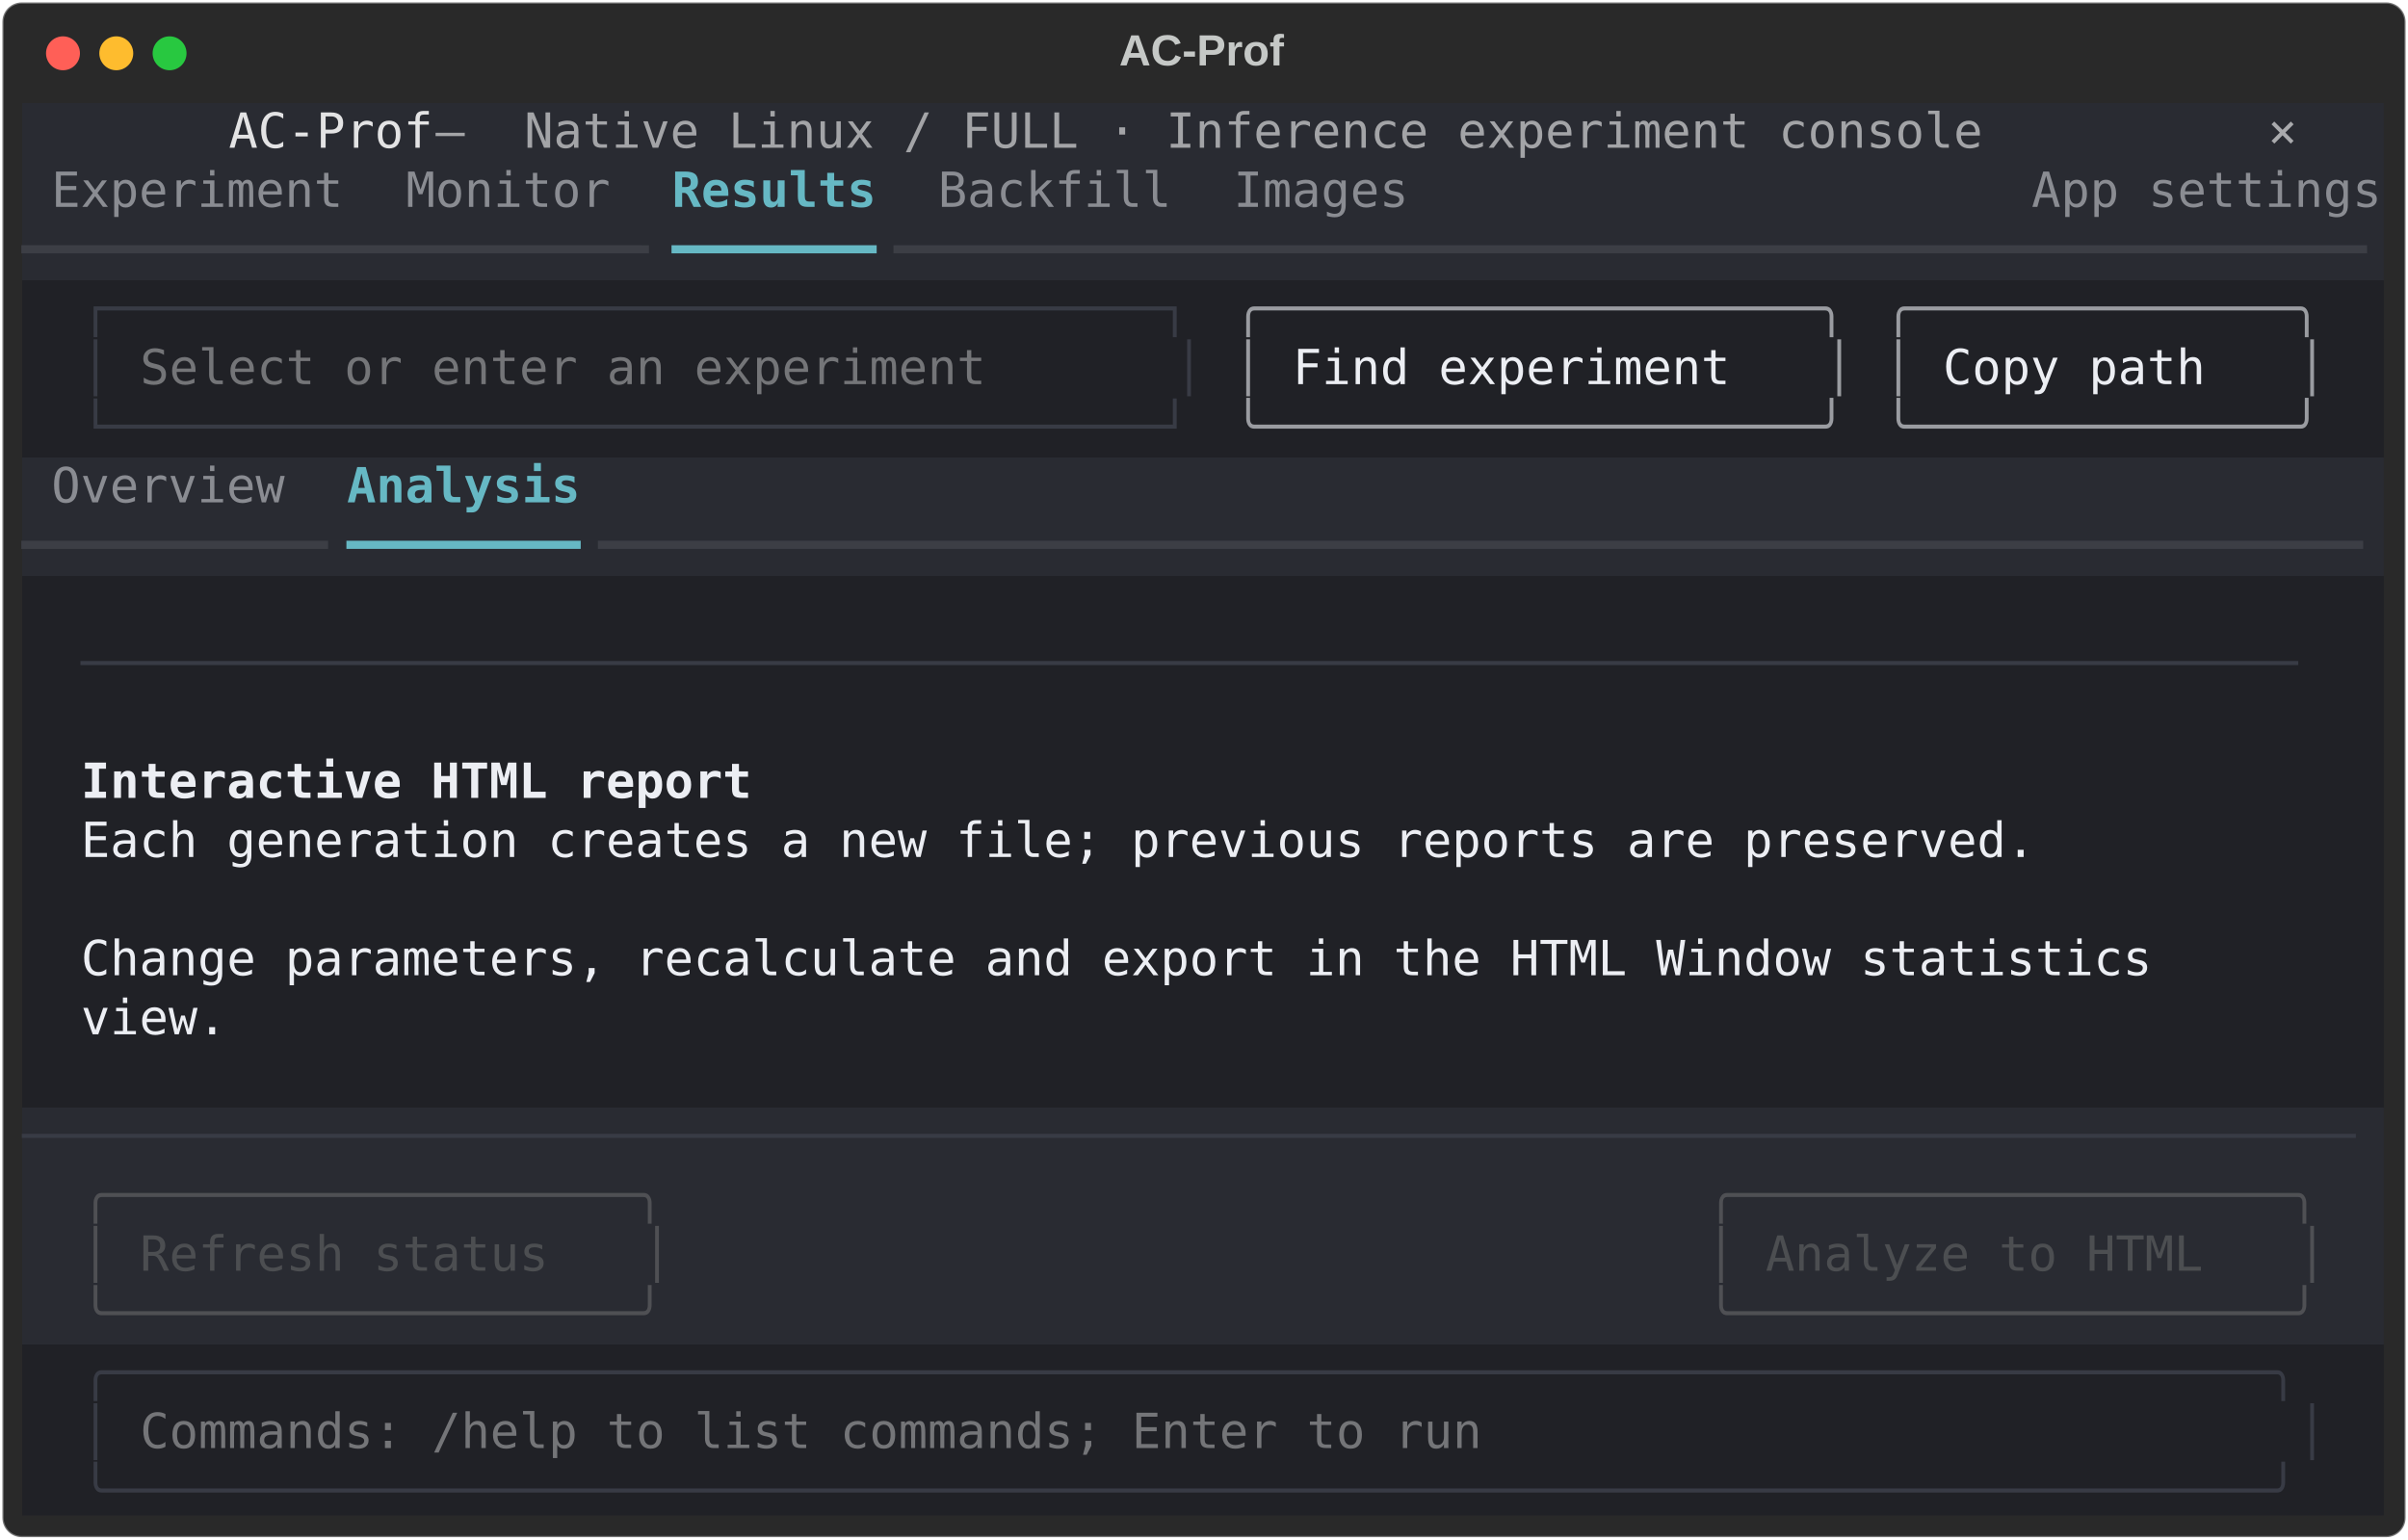
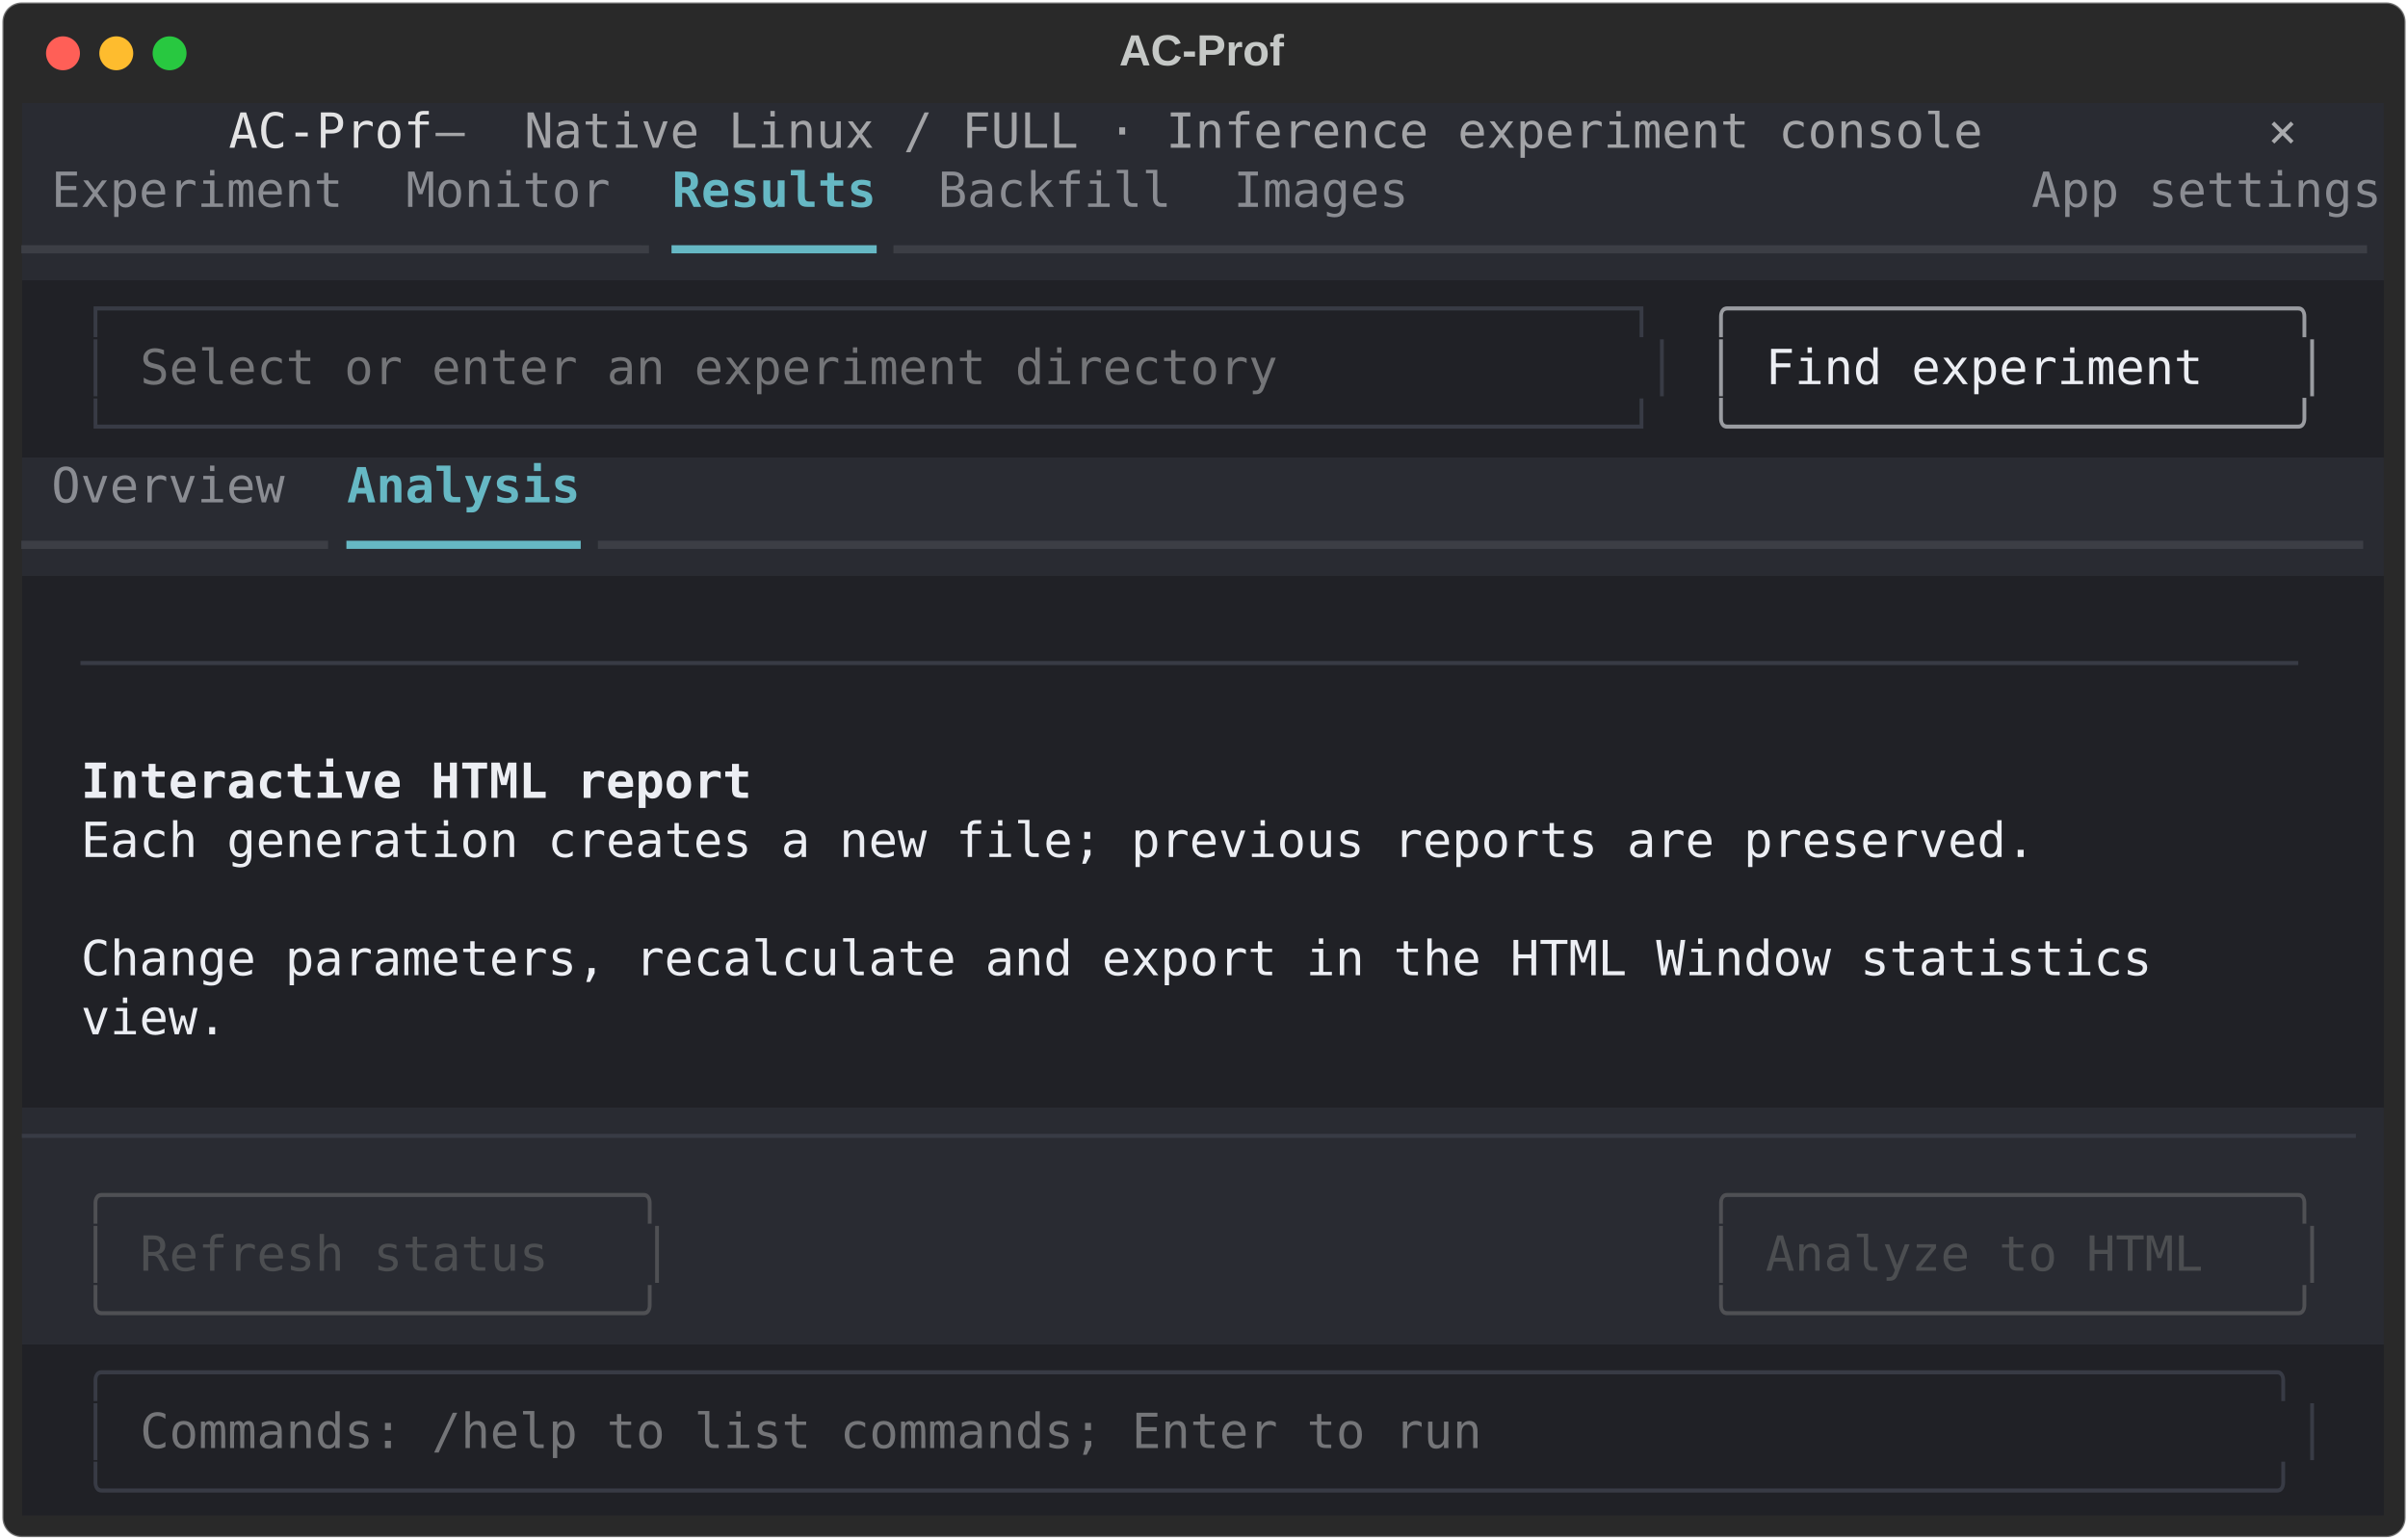
<svg xmlns="http://www.w3.org/2000/svg" class="rich-terminal" viewBox="0 0 994 635.6">
  <style>

    @font-face {
        font-family: "Fira Code";
        src: local("FiraCode-Regular"),
                url("https://cdnjs.cloudflare.com/ajax/libs/firacode/6.2.0/woff2/FiraCode-Regular.woff2") format("woff2"),
                url("https://cdnjs.cloudflare.com/ajax/libs/firacode/6.2.0/woff/FiraCode-Regular.woff") format("woff");
        font-style: normal;
        font-weight: 400;
    }
    @font-face {
        font-family: "Fira Code";
        src: local("FiraCode-Bold"),
                url("https://cdnjs.cloudflare.com/ajax/libs/firacode/6.2.0/woff2/FiraCode-Bold.woff2") format("woff2"),
                url("https://cdnjs.cloudflare.com/ajax/libs/firacode/6.2.0/woff/FiraCode-Bold.woff") format("woff");
        font-style: bold;
        font-weight: 700;
    }

    .terminal-matrix {
        font-family: Fira Code, monospace;
        font-size: 20px;
        line-height: 24.4px;
        font-variant-east-asian: full-width;
    }

    .terminal-title {
        font-size: 18px;
        font-weight: bold;
        font-family: arial;
    }

    .terminal-r1 { fill: #e3e3e4 }
.terminal-r2 { fill: #a3a4a7 }
.terminal-r3 { fill: #c5c8c6 }
.terminal-r4 { fill: #a9aaad }
.terminal-r5 { fill: #8a8c92 }
.terminal-r6 { fill: #66b8c4;font-weight: bold }
.terminal-r7 { fill: #3c3e45 }
.terminal-r8 { fill: #66b8c4 }
.terminal-r9 { fill: #383b45 }
.terminal-r10 { fill: #9a9ca1 }
.terminal-r11 { fill: #747578 }
.terminal-r12 { fill: #eceef3 }
.terminal-r13 { fill: #eceef3;font-weight: bold }
.terminal-r14 { fill: #4f5054 }
.terminal-r15 { fill: #4c4e51 }
    </style>
  <defs>
    <clipPath id="terminal-clip-terminal">
      <rect x="0" y="0" width="975.0" height="584.6" />
    </clipPath>
    <clipPath id="terminal-line-0">
      <rect x="0" y="1.5" width="976" height="24.65" />
    </clipPath>
    <clipPath id="terminal-line-1">
      <rect x="0" y="25.9" width="976" height="24.65" />
    </clipPath>
    <clipPath id="terminal-line-2">
      <rect x="0" y="50.3" width="976" height="24.65" />
    </clipPath>
    <clipPath id="terminal-line-3">
      <rect x="0" y="74.7" width="976" height="24.65" />
    </clipPath>
    <clipPath id="terminal-line-4">
      <rect x="0" y="99.1" width="976" height="24.65" />
    </clipPath>
    <clipPath id="terminal-line-5">
      <rect x="0" y="123.5" width="976" height="24.65" />
    </clipPath>
    <clipPath id="terminal-line-6">
      <rect x="0" y="147.9" width="976" height="24.65" />
    </clipPath>
    <clipPath id="terminal-line-7">
      <rect x="0" y="172.3" width="976" height="24.65" />
    </clipPath>
    <clipPath id="terminal-line-8">
      <rect x="0" y="196.7" width="976" height="24.65" />
    </clipPath>
    <clipPath id="terminal-line-9">
      <rect x="0" y="221.1" width="976" height="24.65" />
    </clipPath>
    <clipPath id="terminal-line-10">
      <rect x="0" y="245.5" width="976" height="24.65" />
    </clipPath>
    <clipPath id="terminal-line-11">
      <rect x="0" y="269.9" width="976" height="24.65" />
    </clipPath>
    <clipPath id="terminal-line-12">
      <rect x="0" y="294.3" width="976" height="24.65" />
    </clipPath>
    <clipPath id="terminal-line-13">
      <rect x="0" y="318.7" width="976" height="24.65" />
    </clipPath>
    <clipPath id="terminal-line-14">
      <rect x="0" y="343.1" width="976" height="24.65" />
    </clipPath>
    <clipPath id="terminal-line-15">
      <rect x="0" y="367.5" width="976" height="24.65" />
    </clipPath>
    <clipPath id="terminal-line-16">
      <rect x="0" y="391.9" width="976" height="24.65" />
    </clipPath>
    <clipPath id="terminal-line-17">
      <rect x="0" y="416.3" width="976" height="24.65" />
    </clipPath>
    <clipPath id="terminal-line-18">
      <rect x="0" y="440.7" width="976" height="24.65" />
    </clipPath>
    <clipPath id="terminal-line-19">
      <rect x="0" y="465.1" width="976" height="24.65" />
    </clipPath>
    <clipPath id="terminal-line-20">
      <rect x="0" y="489.5" width="976" height="24.65" />
    </clipPath>
    <clipPath id="terminal-line-21">
      <rect x="0" y="513.9" width="976" height="24.65" />
    </clipPath>
    <clipPath id="terminal-line-22">
      <rect x="0" y="538.3" width="976" height="24.65" />
    </clipPath>
  </defs>
  <rect fill="#292929" stroke="rgba(255,255,255,0.35)" stroke-width="1" x="1" y="1" width="992" height="633.6" rx="8" />
  <text class="terminal-title" fill="#c5c8c6" text-anchor="middle" x="496" y="27">AC-Prof</text>
  <g transform="translate(26,22)">
    <circle cx="0" cy="0" r="7" fill="#ff5f57" />
    <circle cx="22" cy="0" r="7" fill="#febc2e" />
    <circle cx="44" cy="0" r="7" fill="#28c840" />
  </g>
  <g transform="translate(9, 41)" clip-path="url(#terminal-clip-terminal)">
    <rect fill="#292b32" x="0" y="1.5" width="85.4" height="24.65" shape-rendering="crispEdges" />
    <rect fill="#292b32" x="85.4" y="1.5" width="85.4" height="24.65" shape-rendering="crispEdges" />
    <rect fill="#292b32" x="170.8" y="1.5" width="36.6" height="24.65" shape-rendering="crispEdges" />
    <rect fill="#292b32" x="207.4" y="1.5" width="610" height="24.65" shape-rendering="crispEdges" />
    <rect fill="#292b32" x="817.4" y="1.5" width="97.6" height="24.65" shape-rendering="crispEdges" />
    <rect fill="#292b32" x="915" y="1.5" width="12.2" height="24.65" shape-rendering="crispEdges" />
    <rect fill="#292b32" x="927.2" y="1.5" width="36.6" height="24.65" shape-rendering="crispEdges" />
    <rect fill="#292b32" x="963.8" y="1.5" width="12.2" height="24.65" shape-rendering="crispEdges" />
    <rect fill="#292b32" x="0" y="25.9" width="12.2" height="24.65" shape-rendering="crispEdges" />
    <rect fill="#292b32" x="12.2" y="25.9" width="122" height="24.65" shape-rendering="crispEdges" />
    <rect fill="#292b32" x="134.2" y="25.9" width="24.4" height="24.65" shape-rendering="crispEdges" />
    <rect fill="#292b32" x="158.6" y="25.9" width="85.4" height="24.65" shape-rendering="crispEdges" />
    <rect fill="#292b32" x="244" y="25.9" width="24.4" height="24.65" shape-rendering="crispEdges" />
    <rect fill="#292b32" x="268.4" y="25.9" width="85.4" height="24.65" shape-rendering="crispEdges" />
    <rect fill="#292b32" x="353.8" y="25.9" width="24.4" height="24.65" shape-rendering="crispEdges" />
    <rect fill="#292b32" x="378.2" y="25.9" width="97.6" height="24.65" shape-rendering="crispEdges" />
    <rect fill="#292b32" x="475.8" y="25.9" width="24.4" height="24.65" shape-rendering="crispEdges" />
    <rect fill="#292b32" x="500.2" y="25.9" width="73.2" height="24.65" shape-rendering="crispEdges" />
    <rect fill="#292b32" x="573.4" y="25.9" width="256.2" height="24.65" shape-rendering="crispEdges" />
    <rect fill="#292b32" x="829.6" y="25.9" width="146.4" height="24.65" shape-rendering="crispEdges" />
    <rect fill="#292b32" x="0" y="50.3" width="268.4" height="24.65" shape-rendering="crispEdges" />
    <rect fill="#292b32" x="268.4" y="50.3" width="85.4" height="24.65" shape-rendering="crispEdges" />
    <rect fill="#292b32" x="353.8" y="50.3" width="622.2" height="24.65" shape-rendering="crispEdges" />
    <rect fill="#202126" x="0" y="74.7" width="24.4" height="24.65" shape-rendering="crispEdges" />
-     <rect fill="#202126" x="24.4" y="74.7" width="463.6" height="24.65" shape-rendering="crispEdges" />
-     <rect fill="#202126" x="488" y="74.7" width="12.2" height="24.65" shape-rendering="crispEdges" />
-     <rect fill="#202126" x="500.2" y="74.7" width="256.2" height="24.65" shape-rendering="crispEdges" />
-     <rect fill="#202126" x="756.4" y="74.7" width="12.2" height="24.65" shape-rendering="crispEdges" />
-     <rect fill="#202126" x="768.6" y="74.7" width="183" height="24.65" shape-rendering="crispEdges" />
+     <rect fill="#202126" x="24.4" y="74.7" width="658.8" height="24.65" shape-rendering="crispEdges" />
+     <rect fill="#202126" x="683.2" y="74.7" width="12.2" height="24.65" shape-rendering="crispEdges" />
+     <rect fill="#202126" x="695.4" y="74.7" width="256.2" height="24.65" shape-rendering="crispEdges" />
    <rect fill="#202126" x="951.6" y="74.7" width="24.4" height="24.65" shape-rendering="crispEdges" />
    <rect fill="#202126" x="0" y="99.1" width="24.4" height="24.65" shape-rendering="crispEdges" />
    <rect fill="#202126" x="24.4" y="99.1" width="12.2" height="24.65" shape-rendering="crispEdges" />
    <rect fill="#202126" x="36.6" y="99.1" width="12.2" height="24.65" shape-rendering="crispEdges" />
-     <rect fill="#202126" x="48.8" y="99.1" width="366" height="24.65" shape-rendering="crispEdges" />
-     <rect fill="#202126" x="414.8" y="99.1" width="48.8" height="24.65" shape-rendering="crispEdges" />
-     <rect fill="#202126" x="463.6" y="99.1" width="12.2" height="24.65" shape-rendering="crispEdges" />
-     <rect fill="#202126" x="475.8" y="99.1" width="12.2" height="24.65" shape-rendering="crispEdges" />
-     <rect fill="#202126" x="488" y="99.1" width="12.2" height="24.65" shape-rendering="crispEdges" />
-     <rect fill="#202126" x="500.2" y="99.1" width="12.2" height="24.65" shape-rendering="crispEdges" />
-     <rect fill="#202126" x="512.4" y="99.1" width="12.2" height="24.65" shape-rendering="crispEdges" />
-     <rect fill="#202126" x="524.6" y="99.1" width="207.4" height="24.65" shape-rendering="crispEdges" />
-     <rect fill="#202126" x="732" y="99.1" width="12.2" height="24.65" shape-rendering="crispEdges" />
-     <rect fill="#202126" x="744.2" y="99.1" width="12.2" height="24.65" shape-rendering="crispEdges" />
-     <rect fill="#202126" x="756.4" y="99.1" width="12.2" height="24.65" shape-rendering="crispEdges" />
-     <rect fill="#202126" x="768.6" y="99.1" width="12.2" height="24.65" shape-rendering="crispEdges" />
-     <rect fill="#202126" x="780.8" y="99.1" width="12.2" height="24.65" shape-rendering="crispEdges" />
-     <rect fill="#202126" x="793" y="99.1" width="134.2" height="24.65" shape-rendering="crispEdges" />
+     <rect fill="#202126" x="48.8" y="99.1" width="475.8" height="24.65" shape-rendering="crispEdges" />
+     <rect fill="#202126" x="524.6" y="99.1" width="134.2" height="24.65" shape-rendering="crispEdges" />
+     <rect fill="#202126" x="658.8" y="99.1" width="12.2" height="24.65" shape-rendering="crispEdges" />
+     <rect fill="#202126" x="671" y="99.1" width="12.2" height="24.65" shape-rendering="crispEdges" />
+     <rect fill="#202126" x="683.2" y="99.1" width="12.2" height="24.65" shape-rendering="crispEdges" />
+     <rect fill="#202126" x="695.4" y="99.1" width="12.2" height="24.65" shape-rendering="crispEdges" />
+     <rect fill="#202126" x="707.6" y="99.1" width="12.2" height="24.65" shape-rendering="crispEdges" />
+     <rect fill="#202126" x="719.8" y="99.1" width="207.4" height="24.65" shape-rendering="crispEdges" />
    <rect fill="#202126" x="927.2" y="99.1" width="12.2" height="24.65" shape-rendering="crispEdges" />
    <rect fill="#202126" x="939.4" y="99.1" width="12.2" height="24.65" shape-rendering="crispEdges" />
    <rect fill="#202126" x="951.6" y="99.1" width="24.4" height="24.65" shape-rendering="crispEdges" />
    <rect fill="#202126" x="0" y="123.5" width="24.4" height="24.65" shape-rendering="crispEdges" />
-     <rect fill="#202126" x="24.4" y="123.5" width="463.6" height="24.65" shape-rendering="crispEdges" />
-     <rect fill="#202126" x="488" y="123.5" width="12.2" height="24.65" shape-rendering="crispEdges" />
-     <rect fill="#202126" x="500.2" y="123.5" width="256.2" height="24.65" shape-rendering="crispEdges" />
-     <rect fill="#202126" x="756.4" y="123.5" width="12.2" height="24.65" shape-rendering="crispEdges" />
-     <rect fill="#202126" x="768.6" y="123.5" width="183" height="24.65" shape-rendering="crispEdges" />
+     <rect fill="#202126" x="24.4" y="123.5" width="658.8" height="24.65" shape-rendering="crispEdges" />
+     <rect fill="#202126" x="683.2" y="123.5" width="12.2" height="24.65" shape-rendering="crispEdges" />
+     <rect fill="#202126" x="695.4" y="123.5" width="256.2" height="24.65" shape-rendering="crispEdges" />
    <rect fill="#202126" x="951.6" y="123.5" width="24.4" height="24.65" shape-rendering="crispEdges" />
    <rect fill="#292b32" x="0" y="147.9" width="12.2" height="24.65" shape-rendering="crispEdges" />
    <rect fill="#292b32" x="12.2" y="147.9" width="97.6" height="24.65" shape-rendering="crispEdges" />
    <rect fill="#292b32" x="109.8" y="147.9" width="24.4" height="24.65" shape-rendering="crispEdges" />
    <rect fill="#292b32" x="134.2" y="147.9" width="97.6" height="24.65" shape-rendering="crispEdges" />
    <rect fill="#292b32" x="231.8" y="147.9" width="744.2" height="24.65" shape-rendering="crispEdges" />
    <rect fill="#292b32" x="0" y="172.3" width="134.2" height="24.65" shape-rendering="crispEdges" />
    <rect fill="#292b32" x="134.2" y="172.3" width="97.6" height="24.65" shape-rendering="crispEdges" />
    <rect fill="#292b32" x="231.8" y="172.3" width="744.2" height="24.65" shape-rendering="crispEdges" />
    <rect fill="#202126" x="0" y="196.7" width="976" height="24.65" shape-rendering="crispEdges" />
    <rect fill="#202126" x="0" y="221.1" width="24.4" height="24.65" shape-rendering="crispEdges" />
    <rect fill="#202126" x="24.4" y="221.1" width="927.2" height="24.65" shape-rendering="crispEdges" />
    <rect fill="#202126" x="951.6" y="221.1" width="24.4" height="24.65" shape-rendering="crispEdges" />
    <rect fill="#202126" x="0" y="245.5" width="976" height="24.65" shape-rendering="crispEdges" />
    <rect fill="#202126" x="0" y="269.9" width="24.4" height="24.65" shape-rendering="crispEdges" />
    <rect fill="#202126" x="24.4" y="269.9" width="280.6" height="24.65" shape-rendering="crispEdges" />
    <rect fill="#202126" x="305" y="269.9" width="671" height="24.65" shape-rendering="crispEdges" />
    <rect fill="#202126" x="0" y="294.3" width="24.4" height="24.65" shape-rendering="crispEdges" />
    <rect fill="#202126" x="24.4" y="294.3" width="817.4" height="24.65" shape-rendering="crispEdges" />
    <rect fill="#202126" x="841.8" y="294.3" width="134.2" height="24.65" shape-rendering="crispEdges" />
    <rect fill="#202126" x="0" y="318.7" width="976" height="24.65" shape-rendering="crispEdges" />
    <rect fill="#202126" x="0" y="343.1" width="24.4" height="24.65" shape-rendering="crispEdges" />
    <rect fill="#202126" x="24.4" y="343.1" width="866.2" height="24.65" shape-rendering="crispEdges" />
    <rect fill="#202126" x="890.6" y="343.1" width="85.4" height="24.65" shape-rendering="crispEdges" />
    <rect fill="#202126" x="0" y="367.5" width="24.4" height="24.65" shape-rendering="crispEdges" />
    <rect fill="#202126" x="24.4" y="367.5" width="61" height="24.65" shape-rendering="crispEdges" />
    <rect fill="#202126" x="85.4" y="367.5" width="890.6" height="24.65" shape-rendering="crispEdges" />
    <rect fill="#202126" x="0" y="391.9" width="976" height="24.65" shape-rendering="crispEdges" />
    <rect fill="#292b32" x="0" y="416.3" width="976" height="24.65" shape-rendering="crispEdges" />
    <rect fill="#292b32" x="0" y="440.7" width="24.4" height="24.65" shape-rendering="crispEdges" />
    <rect fill="#292b32" x="24.4" y="440.7" width="244" height="24.65" shape-rendering="crispEdges" />
    <rect fill="#292b32" x="268.4" y="440.7" width="427" height="24.65" shape-rendering="crispEdges" />
    <rect fill="#292b32" x="695.4" y="440.7" width="256.2" height="24.65" shape-rendering="crispEdges" />
    <rect fill="#292b32" x="951.6" y="440.7" width="24.4" height="24.65" shape-rendering="crispEdges" />
    <rect fill="#292b32" x="0" y="465.1" width="24.4" height="24.65" shape-rendering="crispEdges" />
    <rect fill="#292b32" x="24.4" y="465.1" width="12.2" height="24.65" shape-rendering="crispEdges" />
    <rect fill="#292b32" x="36.6" y="465.1" width="12.2" height="24.65" shape-rendering="crispEdges" />
    <rect fill="#292b32" x="48.8" y="465.1" width="195.2" height="24.65" shape-rendering="crispEdges" />
    <rect fill="#292b32" x="244" y="465.1" width="12.2" height="24.65" shape-rendering="crispEdges" />
    <rect fill="#292b32" x="256.2" y="465.1" width="12.2" height="24.65" shape-rendering="crispEdges" />
    <rect fill="#292b32" x="268.4" y="465.1" width="427" height="24.65" shape-rendering="crispEdges" />
    <rect fill="#292b32" x="695.4" y="465.1" width="12.2" height="24.65" shape-rendering="crispEdges" />
    <rect fill="#292b32" x="707.6" y="465.1" width="12.2" height="24.65" shape-rendering="crispEdges" />
    <rect fill="#292b32" x="719.8" y="465.1" width="207.4" height="24.65" shape-rendering="crispEdges" />
    <rect fill="#292b32" x="927.2" y="465.1" width="12.2" height="24.65" shape-rendering="crispEdges" />
    <rect fill="#292b32" x="939.4" y="465.1" width="12.2" height="24.65" shape-rendering="crispEdges" />
    <rect fill="#292b32" x="951.6" y="465.1" width="24.4" height="24.65" shape-rendering="crispEdges" />
    <rect fill="#292b32" x="0" y="489.5" width="24.4" height="24.65" shape-rendering="crispEdges" />
    <rect fill="#292b32" x="24.4" y="489.5" width="244" height="24.65" shape-rendering="crispEdges" />
    <rect fill="#292b32" x="268.4" y="489.5" width="427" height="24.65" shape-rendering="crispEdges" />
    <rect fill="#292b32" x="695.4" y="489.5" width="256.2" height="24.65" shape-rendering="crispEdges" />
    <rect fill="#292b32" x="951.6" y="489.5" width="24.4" height="24.65" shape-rendering="crispEdges" />
    <rect fill="#202126" x="0" y="513.9" width="24.4" height="24.65" shape-rendering="crispEdges" />
    <rect fill="#202126" x="24.4" y="513.9" width="927.2" height="24.65" shape-rendering="crispEdges" />
    <rect fill="#202126" x="951.6" y="513.9" width="24.4" height="24.65" shape-rendering="crispEdges" />
    <rect fill="#202126" x="0" y="538.3" width="24.4" height="24.65" shape-rendering="crispEdges" />
    <rect fill="#202126" x="24.4" y="538.3" width="12.2" height="24.65" shape-rendering="crispEdges" />
    <rect fill="#202126" x="36.6" y="538.3" width="12.2" height="24.65" shape-rendering="crispEdges" />
    <rect fill="#202126" x="48.8" y="538.3" width="561.2" height="24.65" shape-rendering="crispEdges" />
    <rect fill="#202126" x="610" y="538.3" width="317.2" height="24.65" shape-rendering="crispEdges" />
    <rect fill="#202126" x="927.2" y="538.3" width="12.2" height="24.65" shape-rendering="crispEdges" />
    <rect fill="#202126" x="939.4" y="538.3" width="12.2" height="24.65" shape-rendering="crispEdges" />
    <rect fill="#202126" x="951.6" y="538.3" width="24.4" height="24.65" shape-rendering="crispEdges" />
    <rect fill="#202126" x="0" y="562.7" width="24.4" height="24.65" shape-rendering="crispEdges" />
    <rect fill="#202126" x="24.4" y="562.7" width="927.2" height="24.65" shape-rendering="crispEdges" />
    <rect fill="#202126" x="951.6" y="562.7" width="24.4" height="24.65" shape-rendering="crispEdges" />
    <g class="terminal-matrix">
      <text class="terminal-r1" x="85.4" y="20" textLength="85.4" clip-path="url(#terminal-line-0)">AC-Prof</text>
      <text class="terminal-r2" x="170.8" y="20" textLength="36.6" clip-path="url(#terminal-line-0)"> — </text>
      <text class="terminal-r2" x="207.4" y="20" textLength="610" clip-path="url(#terminal-line-0)">Native Linux / FULL · Inference experiment console</text>
      <text class="terminal-r4" x="927.2" y="20" textLength="36.6" clip-path="url(#terminal-line-0)"> × </text>
      <text class="terminal-r3" x="976" y="20" textLength="12.2" clip-path="url(#terminal-line-0)">
</text>
      <text class="terminal-r5" x="12.2" y="44.4" textLength="122" clip-path="url(#terminal-line-1)">Experiment</text>
      <text class="terminal-r5" x="158.6" y="44.4" textLength="85.4" clip-path="url(#terminal-line-1)">Monitor</text>
      <text class="terminal-r6" x="268.4" y="44.4" textLength="85.4" clip-path="url(#terminal-line-1)">Results</text>
      <text class="terminal-r5" x="378.2" y="44.4" textLength="97.6" clip-path="url(#terminal-line-1)">Backfill</text>
      <text class="terminal-r5" x="500.2" y="44.4" textLength="73.2" clip-path="url(#terminal-line-1)">Images</text>
      <text class="terminal-r5" x="829.6" y="44.4" textLength="146.4" clip-path="url(#terminal-line-1)">App settings</text>
      <text class="terminal-r3" x="976" y="44.4" textLength="12.2" clip-path="url(#terminal-line-1)">
</text>
      <text class="terminal-r7" x="0" y="68.8" textLength="268.4" clip-path="url(#terminal-line-2)">━━━━━━━━━━━━━━━━━━━━━╸</text>
      <text class="terminal-r8" x="268.4" y="68.8" textLength="85.4" clip-path="url(#terminal-line-2)">━━━━━━━</text>
      <text class="terminal-r7" x="353.8" y="68.8" textLength="622.2" clip-path="url(#terminal-line-2)">╺━━━━━━━━━━━━━━━━━━━━━━━━━━━━━━━━━━━━━━━━━━━━━━━━━━</text>
      <text class="terminal-r3" x="976" y="68.8" textLength="12.2" clip-path="url(#terminal-line-2)">
</text>
-       <text class="terminal-r9" x="24.4" y="93.2" textLength="463.6" clip-path="url(#terminal-line-3)">┌────────────────────────────────────┐</text>
-       <text class="terminal-r10" x="500.2" y="93.2" textLength="256.2" clip-path="url(#terminal-line-3)">╭───────────────────╮</text>
-       <text class="terminal-r10" x="768.6" y="93.2" textLength="183" clip-path="url(#terminal-line-3)">╭─────────────╮</text>
+       <text class="terminal-r9" x="24.4" y="93.2" textLength="658.8" clip-path="url(#terminal-line-3)">┌────────────────────────────────────────────────────┐</text>
+       <text class="terminal-r10" x="695.4" y="93.2" textLength="256.2" clip-path="url(#terminal-line-3)">╭───────────────────╮</text>
      <text class="terminal-r3" x="976" y="93.2" textLength="12.2" clip-path="url(#terminal-line-3)">
</text>
      <text class="terminal-r9" x="24.4" y="117.6" textLength="12.2" clip-path="url(#terminal-line-4)">│</text>
-       <text class="terminal-r11" x="48.8" y="117.6" textLength="366" clip-path="url(#terminal-line-4)">Select or enter an experiment </text>
-       <text class="terminal-r9" x="475.8" y="117.6" textLength="12.2" clip-path="url(#terminal-line-4)">│</text>
-       <text class="terminal-r10" x="500.2" y="117.6" textLength="12.2" clip-path="url(#terminal-line-4)">│</text>
-       <text class="terminal-r12" x="524.6" y="117.6" textLength="207.4" clip-path="url(#terminal-line-4)"> Find experiment </text>
-       <text class="terminal-r10" x="744.2" y="117.6" textLength="12.2" clip-path="url(#terminal-line-4)">│</text>
-       <text class="terminal-r10" x="768.6" y="117.6" textLength="12.2" clip-path="url(#terminal-line-4)">│</text>
-       <text class="terminal-r12" x="793" y="117.6" textLength="134.2" clip-path="url(#terminal-line-4)"> Copy path </text>
+       <text class="terminal-r11" x="48.8" y="117.6" textLength="475.8" clip-path="url(#terminal-line-4)">Select or enter an experiment directory</text>
+       <text class="terminal-r9" x="671" y="117.6" textLength="12.2" clip-path="url(#terminal-line-4)">│</text>
+       <text class="terminal-r10" x="695.4" y="117.6" textLength="12.2" clip-path="url(#terminal-line-4)">│</text>
+       <text class="terminal-r12" x="719.8" y="117.6" textLength="207.4" clip-path="url(#terminal-line-4)"> Find experiment </text>
      <text class="terminal-r10" x="939.4" y="117.6" textLength="12.2" clip-path="url(#terminal-line-4)">│</text>
      <text class="terminal-r3" x="976" y="117.6" textLength="12.2" clip-path="url(#terminal-line-4)">
</text>
-       <text class="terminal-r9" x="24.4" y="142" textLength="463.6" clip-path="url(#terminal-line-5)">└────────────────────────────────────┘</text>
-       <text class="terminal-r10" x="500.2" y="142" textLength="256.2" clip-path="url(#terminal-line-5)">╰───────────────────╯</text>
-       <text class="terminal-r10" x="768.6" y="142" textLength="183" clip-path="url(#terminal-line-5)">╰─────────────╯</text>
+       <text class="terminal-r9" x="24.4" y="142" textLength="658.8" clip-path="url(#terminal-line-5)">└────────────────────────────────────────────────────┘</text>
+       <text class="terminal-r10" x="695.4" y="142" textLength="256.2" clip-path="url(#terminal-line-5)">╰───────────────────╯</text>
      <text class="terminal-r3" x="976" y="142" textLength="12.2" clip-path="url(#terminal-line-5)">
</text>
      <text class="terminal-r5" x="12.2" y="166.4" textLength="97.6" clip-path="url(#terminal-line-6)">Overview</text>
      <text class="terminal-r6" x="134.2" y="166.4" textLength="97.6" clip-path="url(#terminal-line-6)">Analysis</text>
      <text class="terminal-r3" x="976" y="166.4" textLength="12.2" clip-path="url(#terminal-line-6)">
</text>
      <text class="terminal-r7" x="0" y="190.8" textLength="134.2" clip-path="url(#terminal-line-7)">━━━━━━━━━━╸</text>
      <text class="terminal-r8" x="134.2" y="190.8" textLength="97.6" clip-path="url(#terminal-line-7)">━━━━━━━━</text>
      <text class="terminal-r7" x="231.8" y="190.8" textLength="744.2" clip-path="url(#terminal-line-7)">╺━━━━━━━━━━━━━━━━━━━━━━━━━━━━━━━━━━━━━━━━━━━━━━━━━━━━━━━━━━━━</text>
      <text class="terminal-r3" x="976" y="190.8" textLength="12.2" clip-path="url(#terminal-line-7)">
</text>
      <text class="terminal-r3" x="976" y="215.2" textLength="12.2" clip-path="url(#terminal-line-8)">
</text>
      <text class="terminal-r9" x="24.4" y="239.6" textLength="927.2" clip-path="url(#terminal-line-9)">────────────────────────────────────────────────────────────────────────────</text>
      <text class="terminal-r3" x="976" y="239.6" textLength="12.2" clip-path="url(#terminal-line-9)">
</text>
      <text class="terminal-r3" x="976" y="264" textLength="12.2" clip-path="url(#terminal-line-10)">
</text>
      <text class="terminal-r13" x="24.4" y="288.4" textLength="280.6" clip-path="url(#terminal-line-11)">Interactive HTML report</text>
      <text class="terminal-r3" x="976" y="288.4" textLength="12.2" clip-path="url(#terminal-line-11)">
</text>
      <text class="terminal-r12" x="24.4" y="312.8" textLength="817.4" clip-path="url(#terminal-line-12)">Each generation creates a new file; previous reports are preserved.</text>
      <text class="terminal-r3" x="976" y="312.8" textLength="12.2" clip-path="url(#terminal-line-12)">
</text>
      <text class="terminal-r3" x="976" y="337.2" textLength="12.2" clip-path="url(#terminal-line-13)">
</text>
      <text class="terminal-r12" x="24.4" y="361.6" textLength="866.2" clip-path="url(#terminal-line-14)">Change parameters, recalculate and export in the HTML Window statistics</text>
      <text class="terminal-r3" x="976" y="361.6" textLength="12.2" clip-path="url(#terminal-line-14)">
</text>
      <text class="terminal-r12" x="24.4" y="386" textLength="61" clip-path="url(#terminal-line-15)">view.</text>
      <text class="terminal-r3" x="976" y="386" textLength="12.2" clip-path="url(#terminal-line-15)">
</text>
      <text class="terminal-r3" x="976" y="410.4" textLength="12.2" clip-path="url(#terminal-line-16)">
</text>
      <text class="terminal-r9" x="0" y="434.8" textLength="976" clip-path="url(#terminal-line-17)">────────────────────────────────────────────────────────────────────────────────</text>
      <text class="terminal-r3" x="976" y="434.8" textLength="12.2" clip-path="url(#terminal-line-17)">
</text>
      <text class="terminal-r14" x="24.4" y="459.2" textLength="244" clip-path="url(#terminal-line-18)">╭──────────────────╮</text>
      <text class="terminal-r14" x="695.4" y="459.2" textLength="256.2" clip-path="url(#terminal-line-18)">╭───────────────────╮</text>
      <text class="terminal-r3" x="976" y="459.2" textLength="12.2" clip-path="url(#terminal-line-18)">
</text>
      <text class="terminal-r14" x="24.4" y="483.6" textLength="12.2" clip-path="url(#terminal-line-19)">│</text>
      <text class="terminal-r15" x="48.8" y="483.6" textLength="195.2" clip-path="url(#terminal-line-19)"> Refresh status </text>
      <text class="terminal-r14" x="256.2" y="483.6" textLength="12.2" clip-path="url(#terminal-line-19)">│</text>
      <text class="terminal-r14" x="695.4" y="483.6" textLength="12.2" clip-path="url(#terminal-line-19)">│</text>
      <text class="terminal-r15" x="719.8" y="483.6" textLength="207.4" clip-path="url(#terminal-line-19)"> Analyze to HTML </text>
      <text class="terminal-r14" x="939.4" y="483.6" textLength="12.2" clip-path="url(#terminal-line-19)">│</text>
      <text class="terminal-r3" x="976" y="483.6" textLength="12.2" clip-path="url(#terminal-line-19)">
</text>
      <text class="terminal-r14" x="24.4" y="508" textLength="244" clip-path="url(#terminal-line-20)">╰──────────────────╯</text>
      <text class="terminal-r14" x="695.4" y="508" textLength="256.2" clip-path="url(#terminal-line-20)">╰───────────────────╯</text>
      <text class="terminal-r3" x="976" y="508" textLength="12.2" clip-path="url(#terminal-line-20)">
</text>
      <text class="terminal-r9" x="24.4" y="532.4" textLength="927.2" clip-path="url(#terminal-line-21)">╭──────────────────────────────────────────────────────────────────────────╮</text>
      <text class="terminal-r3" x="976" y="532.4" textLength="12.2" clip-path="url(#terminal-line-21)">
</text>
      <text class="terminal-r9" x="24.4" y="556.8" textLength="12.2" clip-path="url(#terminal-line-22)">│</text>
      <text class="terminal-r11" x="48.8" y="556.8" textLength="561.2" clip-path="url(#terminal-line-22)">Commands: /help to list commands; Enter to run</text>
      <text class="terminal-r9" x="939.4" y="556.8" textLength="12.2" clip-path="url(#terminal-line-22)">│</text>
      <text class="terminal-r3" x="976" y="556.8" textLength="12.2" clip-path="url(#terminal-line-22)">
</text>
      <text class="terminal-r9" x="24.4" y="581.2" textLength="927.2" clip-path="url(#terminal-line-23)">╰──────────────────────────────────────────────────────────────────────────╯</text>
    </g>
  </g>
</svg>
